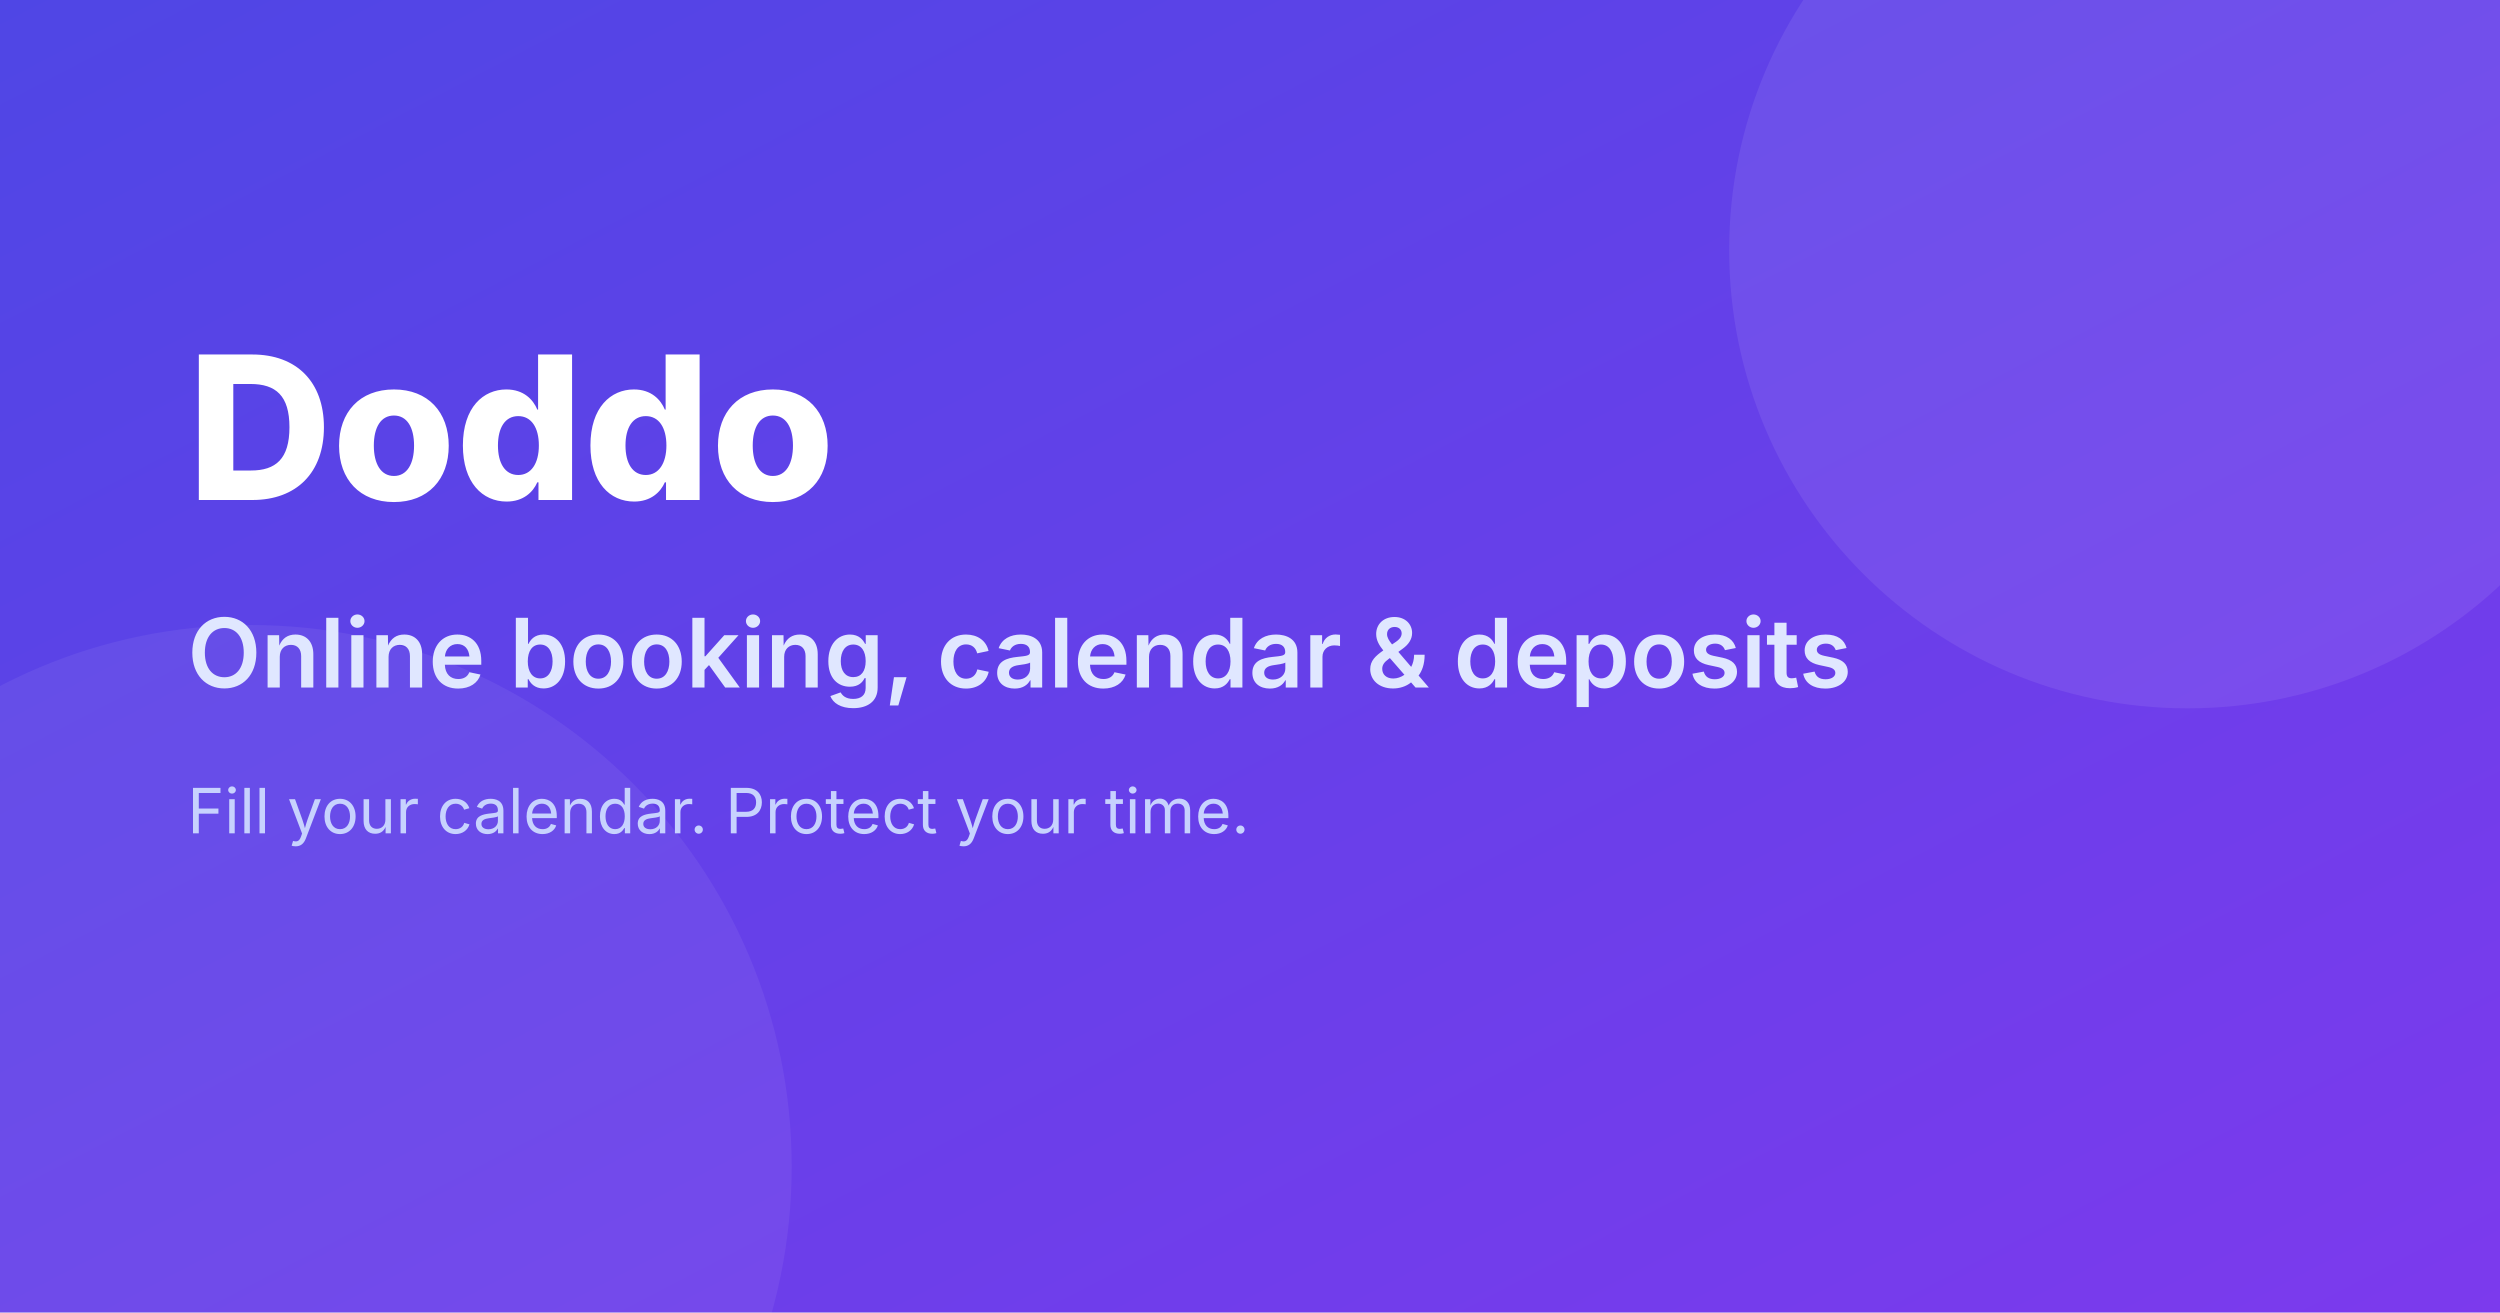
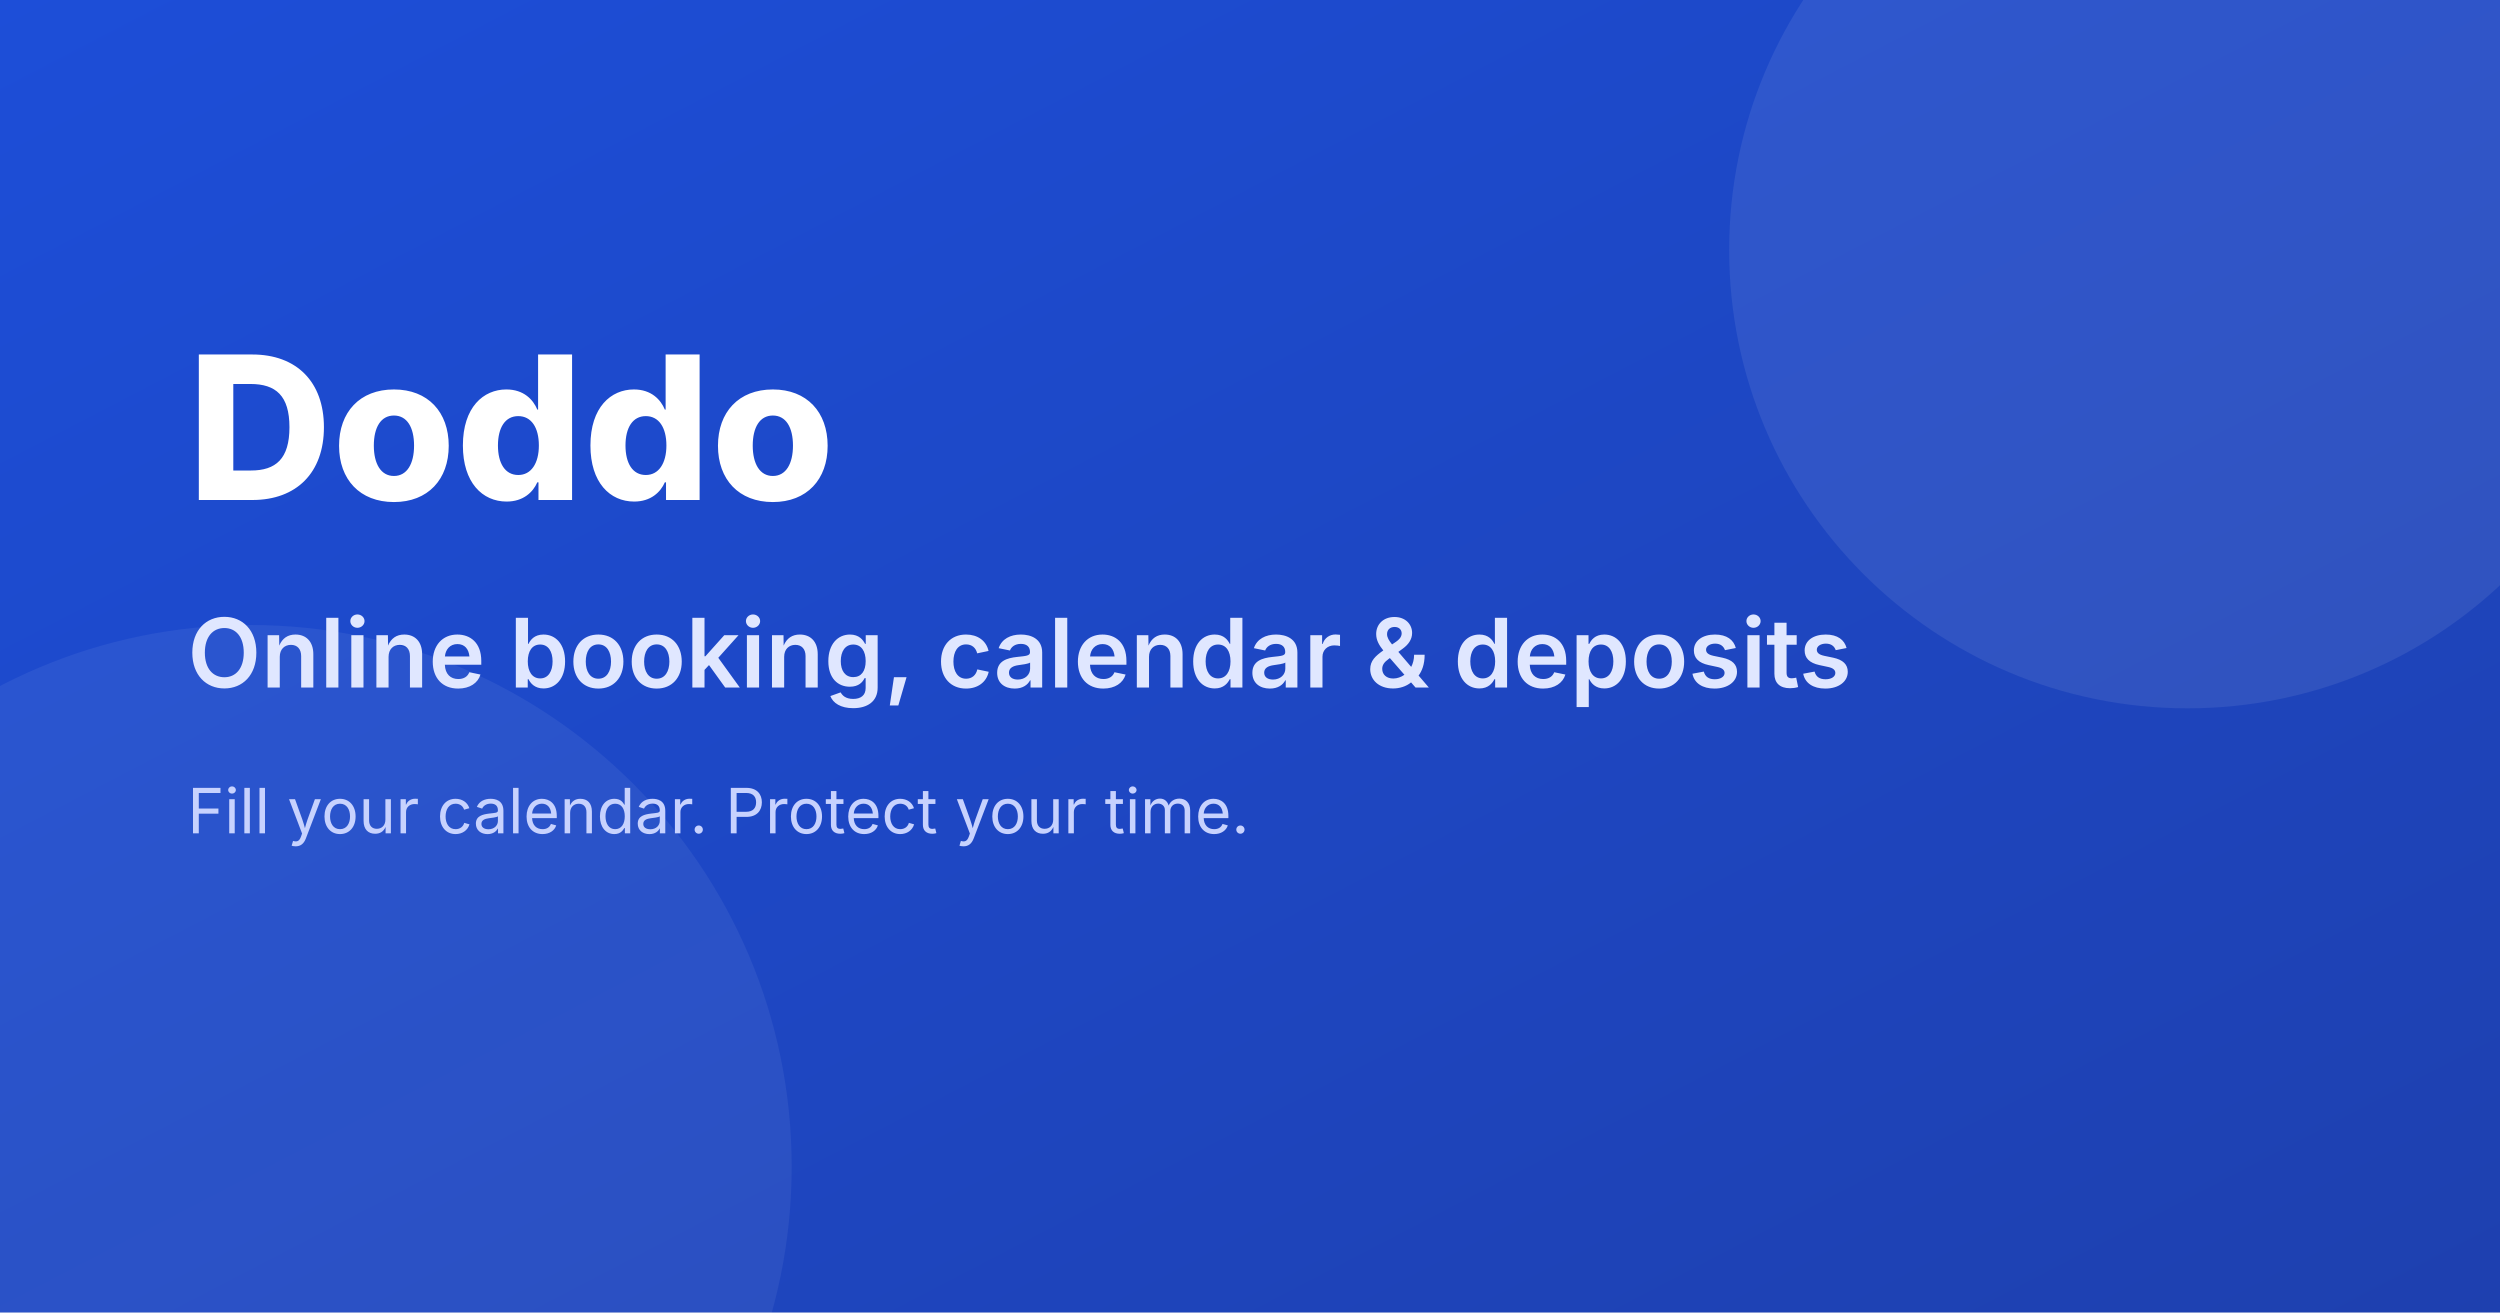
<svg xmlns="http://www.w3.org/2000/svg" width="1200" height="630" viewBox="0 0 1200 630">
  <defs>
    <linearGradient id="g" x1="0" y1="0" x2="1" y2="1">
-       <stop offset="0" stop-color="#4f46e5" />
-       <stop offset="1" stop-color="#7c3aed" />
+       <stop offset="0" stop-color="#1D4ED8" />
+       <stop offset="1" stop-color="#1e40af" />
    </linearGradient>
  </defs>
  <rect width="1200" height="630" fill="url(#g)" />
  <circle cx="1050" cy="120" r="220" fill="#ffffff" opacity="0.08" />
  <circle cx="120" cy="560" r="260" fill="#ffffff" opacity="0.06" />
  <text x="90" y="240" font-family="Inter, Arial, sans-serif" font-size="96" font-weight="800" fill="#fff">Doddo</text>
  <text x="90" y="330" font-family="Inter, Arial, sans-serif" font-size="46" font-weight="600" fill="#e0e7ff">Online booking, calendar &amp; deposits</text>
  <text x="90" y="400" font-family="Inter, Arial, sans-serif" font-size="30" fill="#c7d2fe">Fill your calendar. Protect your time.</text>
</svg>
